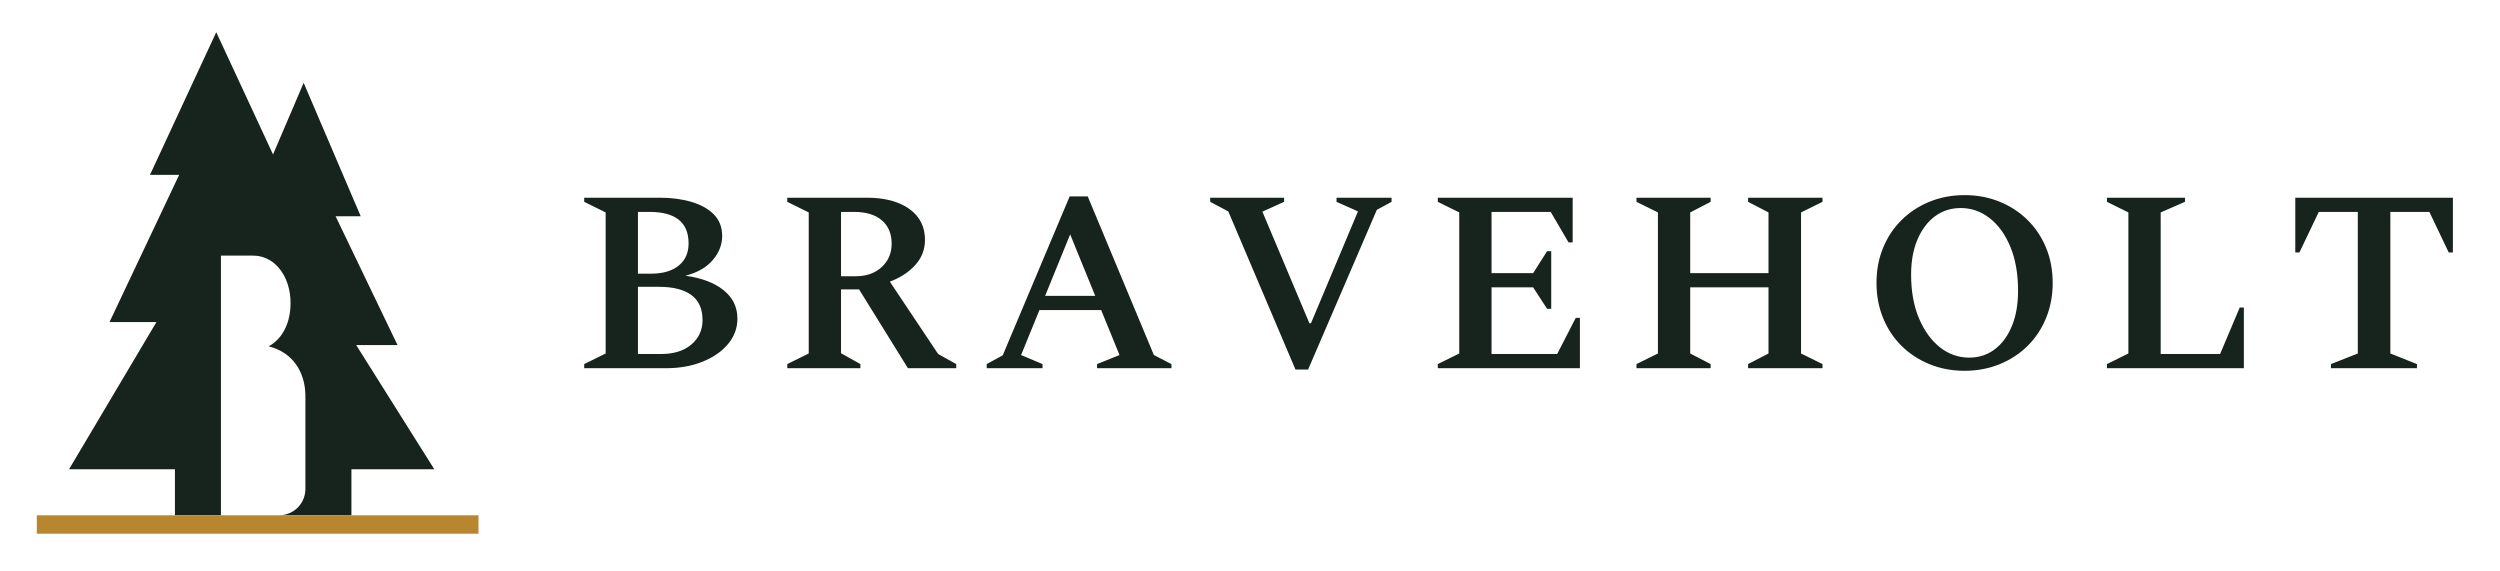
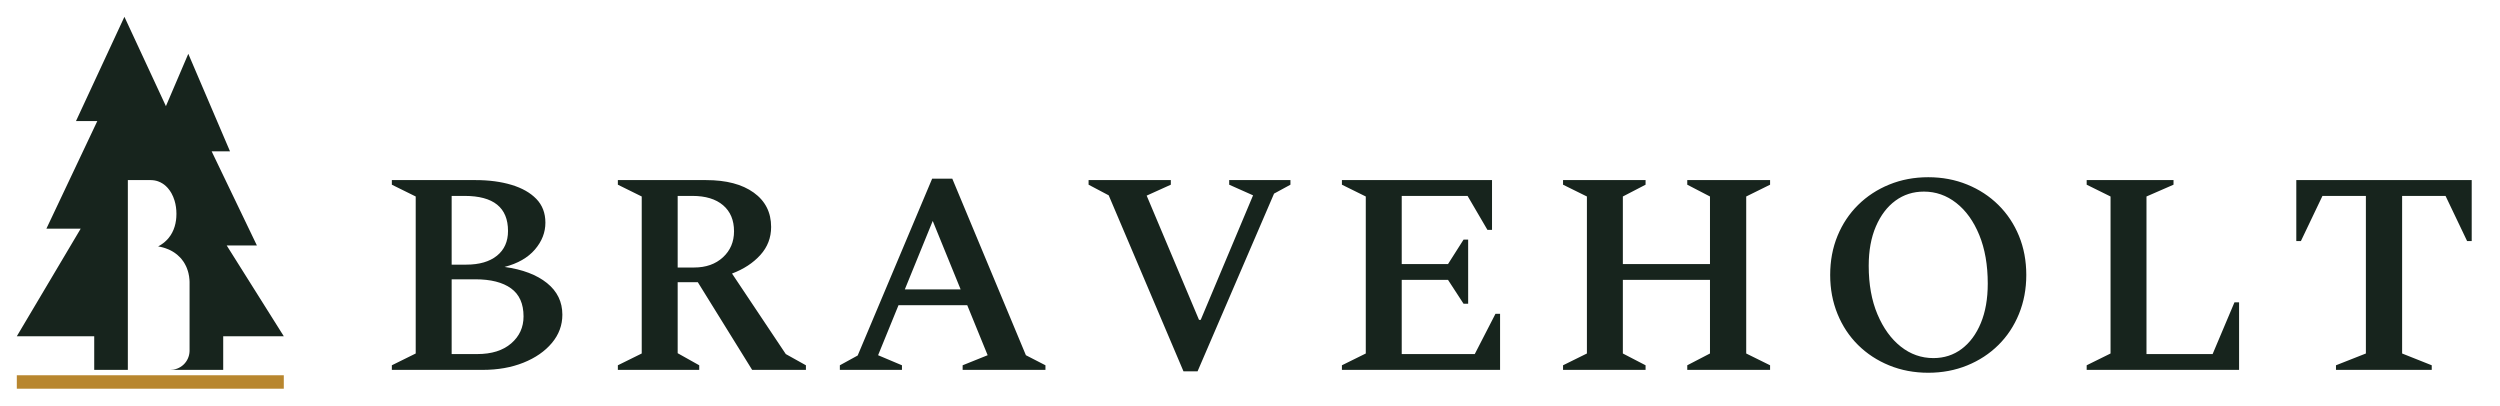
- <svg xmlns="http://www.w3.org/2000/svg" viewBox="4 0 271.683 62" role="img" aria-label="Braveholt">
-   <path fill="#17241D" fill-rule="evenodd" d="M21.000 35.000 L11.500 51.000 L23.010 51.000 L23.010 56.000 L28.010 56.000 L28.010 27.780 L31.495 27.780 L31.789 27.792 L32.075 27.826 L32.354 27.882 L32.624 27.960 L33.012 28.115 L33.379 28.313 L33.611 28.469 L33.832 28.643 L34.143 28.936 L34.516 29.383 L34.839 29.889 L35.046 30.304 L35.272 30.900 L35.402 31.376 L35.497 31.875 L35.555 32.394 L35.575 32.931 L35.564 33.345 L35.532 33.746 L35.457 34.257 L35.347 34.743 L35.203 35.201 L35.074 35.526 L34.874 35.933 L34.645 36.309 L34.387 36.653 L34.176 36.890 L33.873 37.175 L33.545 37.426 L33.195 37.640 L33.791 37.818 L34.074 37.930 L34.479 38.123 L34.735 38.269 L35.098 38.513 L35.326 38.691 L35.646 38.984 L35.938 39.303 L36.117 39.531 L36.361 39.895 L36.508 40.151 L36.702 40.555 L36.814 40.838 L36.996 41.433 L37.094 41.904 L37.141 42.229 L37.188 42.906 L37.188 53.210 L37.164 53.506 L37.112 53.792 L37.032 54.067 L36.928 54.329 L36.800 54.577 L36.649 54.810 L36.477 55.026 L36.285 55.225 L36.074 55.404 L35.846 55.562 L35.603 55.698 L35.345 55.810 L35.075 55.898 L34.793 55.960 L34.300 56.000 L42.190 56.000 L42.190 51.000 L51.200 51.000 L42.710 37.500 L47.200 37.500 L40.470 23.500 L43.200 23.500 L37.000 9.000 L33.671 16.785 L27.500 3.500 L20.300 19.000 L23.470 19.000 L15.900 35.000Z" />
-   <path fill="#B8862E" d="M8 56 H56 V58 H8Z" />
-   <path fill="#17241D" transform="translate(66.000 40.015) scale(0.028076)" d="M53 0V-16L136 -57V-603L53 -644V-660H345Q414 -660 469.0 -643.5Q524 -627 555.5 -594.5Q587 -562 587 -512Q587 -461 550.5 -418.5Q514 -376 445 -358Q539 -345 592.5 -302.0Q646 -259 646 -192Q646 -137 609.5 -93.5Q573 -50 510.5 -25.0Q448 0 369 0ZM306 -605H261V-366H312Q380 -366 418.5 -397.0Q457 -428 457 -483Q457 -605 306 -605ZM343 -315H261V-55H350Q425 -55 468.0 -92.0Q511 -129 511 -186Q511 -252 467.5 -283.5Q424 -315 343 -315ZM839.0 0V-16L922.0 -57V-603L839.0 -644V-660H1146.0Q1251.0 -660 1311.5 -616.5Q1372.0 -573 1372.0 -497Q1372.0 -441 1334.5 -399.5Q1297.0 -358 1236.0 -335L1423.0 -55L1493.0 -16V0H1306.0L1117.0 -305H1047.0V-58L1122.0 -16V0ZM1098.0 -605H1047.0V-356H1104.0Q1166.0 -356 1204.5 -391.5Q1243.0 -427 1243.0 -482Q1243.0 -540 1205.0 -572.5Q1167.0 -605 1098.0 -605ZM1611.0 0V-16L1673.0 -50L1932.0 -665H2002.0L2258.0 -51L2326.0 -16V0H2038.0V-16L2125.0 -51L2054.0 -225H1815.0L1744.0 -51L1827.0 -16V0ZM1837.0 -280H2031.0L1934.0 -518ZM2806.0 5 2546.0 -607 2476.0 -644V-660H2762.0V-644L2678.0 -606L2860.0 -174H2866.0L3048.0 -607L2965.0 -644V-660H3178.0V-644L3121.0 -613L2855.0 5ZM3357.0 0V-16L3440.0 -57V-603L3357.0 -644V-660H3879.0V-487H3863.0L3794.0 -605H3565.0V-368H3726.0L3780.0 -453H3796.0V-230H3780.0L3726.0 -313H3565.0V-55H3819.0L3891.0 -195H3907.0V0ZM4126.0 0V-16L4209.0 -57V-603L4126.0 -644V-660H4413.0V-644L4334.0 -603V-368H4637.0V-603L4558.0 -644V-660H4846.0V-644L4763.0 -603V-57L4846.0 -16V0H4558.0V-16L4637.0 -57V-313H4334.0V-57L4413.0 -16V0ZM5396.0 10Q5323.0 10 5260.5 -15.5Q5198.0 -41 5152.0 -86.5Q5106.0 -132 5080.5 -194.5Q5055.0 -257 5055.0 -330Q5055.0 -404 5080.5 -466.0Q5106.0 -528 5152.0 -573.5Q5198.0 -619 5260.5 -644.5Q5323.0 -670 5396.0 -670Q5469.0 -670 5531.5 -644.5Q5594.0 -619 5640.0 -573.5Q5686.0 -528 5711.5 -466.0Q5737.0 -404 5737.0 -330Q5737.0 -257 5711.5 -194.5Q5686.0 -132 5640.0 -86.5Q5594.0 -41 5531.5 -15.5Q5469.0 10 5396.0 10ZM5414.0 -41Q5470.0 -41 5512.5 -73.0Q5555.0 -105 5579.0 -163.0Q5603.0 -221 5603.0 -300Q5603.0 -397 5573.5 -469.0Q5544.0 -541 5493.5 -580.5Q5443.0 -620 5381.0 -620Q5325.0 -620 5282.0 -588.5Q5239.0 -557 5214.0 -499.0Q5189.0 -441 5189.0 -362Q5189.0 -265 5219.5 -193.0Q5250.0 -121 5300.5 -81.0Q5351.0 -41 5414.0 -41ZM5947.0 0V-16L6030.0 -57V-603L5947.0 -644V-660H6249.0V-644L6155.0 -603V-55H6385.0L6461.0 -235H6477.0V0ZM6814.0 0V-16L6918.0 -57V-605H6767.0L6692.0 -448H6676.0V-660H7286.0V-448H7270.0L7195.0 -605H7044.0V-57L7147.0 -16V0Z" />
+ <svg xmlns="http://www.w3.org/2000/svg" viewBox="9 1 371.742 60.3" role="img" aria-label="Braveholt">
+   <path fill="#17241D" fill-rule="evenodd" d="M21.000 35.000 L11.500 51.000 L23.010 51.000 L23.010 56.000 L28.010 56.000 L28.010 27.780 L31.410 27.780 L31.693 27.792 L31.967 27.826 L32.233 27.882 L32.490 27.959 L32.858 28.113 L33.204 28.310 L33.422 28.464 L33.629 28.636 L33.919 28.925 L34.265 29.364 L34.493 29.730 L34.753 30.263 L34.960 30.842 L35.079 31.303 L35.165 31.784 L35.217 32.282 L35.235 32.795 L35.216 33.337 L35.176 33.729 L35.089 34.231 L34.964 34.710 L34.801 35.164 L34.600 35.593 L34.363 35.995 L34.088 36.370 L33.858 36.633 L33.519 36.958 L33.241 37.183 L32.840 37.456 L32.515 37.640 L32.890 37.713 L33.250 37.802 L33.594 37.909 L34.083 38.098 L34.389 38.244 L34.680 38.405 L34.955 38.580 L35.339 38.868 L35.795 39.298 L36.000 39.531 L36.277 39.903 L36.441 40.164 L36.658 40.574 L36.782 40.860 L36.938 41.305 L37.021 41.612 L37.115 42.086 L37.171 42.576 L37.188 42.911 L37.188 53.210 L37.164 53.506 L37.112 53.792 L37.032 54.067 L36.928 54.329 L36.800 54.577 L36.649 54.810 L36.477 55.026 L36.285 55.225 L36.074 55.404 L35.846 55.562 L35.603 55.698 L35.345 55.810 L35.075 55.898 L34.793 55.960 L34.300 56.000 L42.190 56.000 L42.190 51.000 L51.200 51.000 L42.710 37.500 L47.200 37.500 L40.470 23.500 L43.200 23.500 L37.000 9.000 L33.671 16.785 L27.500 3.500 L20.300 19.000 L23.470 19.000 L15.900 35.000Z" />
+   <path fill="#B8862E" d="M11.5 56.8 H51.2 V58.8 H11.5Z" />
+   <path fill="#17241D" transform="translate(65.000 56.000) scale(0.042758)" d="M53 0V-16L136 -57V-603L53 -644V-660H345Q414 -660 469.0 -643.5Q524 -627 555.5 -594.5Q587 -562 587 -512Q587 -461 550.5 -418.5Q514 -376 445 -358Q539 -345 592.5 -302.0Q646 -259 646 -192Q646 -137 609.5 -93.5Q573 -50 510.5 -25.0Q448 0 369 0ZM306 -605H261V-366H312Q380 -366 418.5 -397.0Q457 -428 457 -483Q457 -605 306 -605ZM343 -315H261V-55H350Q425 -55 468.0 -92.0Q511 -129 511 -186Q511 -252 467.5 -283.5Q424 -315 343 -315ZM839.0 0V-16L922.0 -57V-603L839.0 -644V-660H1146.0Q1251.0 -660 1311.5 -616.5Q1372.0 -573 1372.0 -497Q1372.0 -441 1334.5 -399.5Q1297.0 -358 1236.0 -335L1423.0 -55L1493.0 -16V0H1306.0L1117.0 -305H1047.0V-58L1122.0 -16V0ZM1098.0 -605H1047.0V-356H1104.0Q1166.0 -356 1204.5 -391.5Q1243.0 -427 1243.0 -482Q1243.0 -540 1205.0 -572.5Q1167.0 -605 1098.0 -605ZM1611.0 0V-16L1673.0 -50L1932.0 -665H2002.0L2258.0 -51L2326.0 -16V0H2038.0V-16L2125.0 -51L2054.0 -225H1815.0L1744.0 -51L1827.0 -16V0ZM1837.0 -280H2031.0L1934.0 -518ZM2806.0 5 2546.0 -607 2476.0 -644V-660H2762.0V-644L2678.0 -606L2860.0 -174H2866.0L3048.0 -607L2965.0 -644V-660H3178.0V-644L3121.0 -613L2855.0 5ZM3357.0 0V-16L3440.0 -57V-603L3357.0 -644V-660H3879.0V-487H3863.0L3794.0 -605H3565.0V-368H3726.0L3780.0 -453H3796.0V-230H3780.0L3726.0 -313H3565.0V-55H3819.0L3891.0 -195H3907.0V0ZM4126.0 0V-16L4209.0 -57V-603L4126.0 -644V-660H4413.0V-644L4334.0 -603V-368H4637.0V-603L4558.0 -644V-660H4846.0V-644L4763.0 -603V-57L4846.0 -16V0H4558.0V-16L4637.0 -57V-313H4334.0V-57L4413.0 -16V0ZM5396.0 10Q5323.0 10 5260.5 -15.5Q5198.0 -41 5152.0 -86.5Q5106.0 -132 5080.5 -194.5Q5055.0 -257 5055.0 -330Q5055.0 -404 5080.5 -466.0Q5106.0 -528 5152.0 -573.5Q5198.0 -619 5260.5 -644.5Q5323.0 -670 5396.0 -670Q5469.0 -670 5531.5 -644.5Q5594.0 -619 5640.0 -573.5Q5686.0 -528 5711.5 -466.0Q5737.0 -404 5737.0 -330Q5737.0 -257 5711.5 -194.5Q5686.0 -132 5640.0 -86.5Q5594.0 -41 5531.5 -15.5Q5469.0 10 5396.0 10ZM5414.0 -41Q5470.0 -41 5512.5 -73.0Q5555.0 -105 5579.0 -163.0Q5603.0 -221 5603.0 -300Q5603.0 -397 5573.5 -469.0Q5544.0 -541 5493.5 -580.5Q5443.0 -620 5381.0 -620Q5325.0 -620 5282.0 -588.5Q5239.0 -557 5214.0 -499.0Q5189.0 -441 5189.0 -362Q5189.0 -265 5219.5 -193.0Q5250.0 -121 5300.5 -81.0Q5351.0 -41 5414.0 -41ZM5947.0 0V-16L6030.0 -57V-603L5947.0 -644V-660H6249.0V-644L6155.0 -603V-55H6385.0L6461.0 -235H6477.0V0ZM6814.0 0V-16L6918.0 -57V-605H6767.0L6692.0 -448H6676.0V-660H7286.0V-448H7270.0L7195.0 -605H7044.0V-57L7147.0 -16V0Z" />
</svg>
